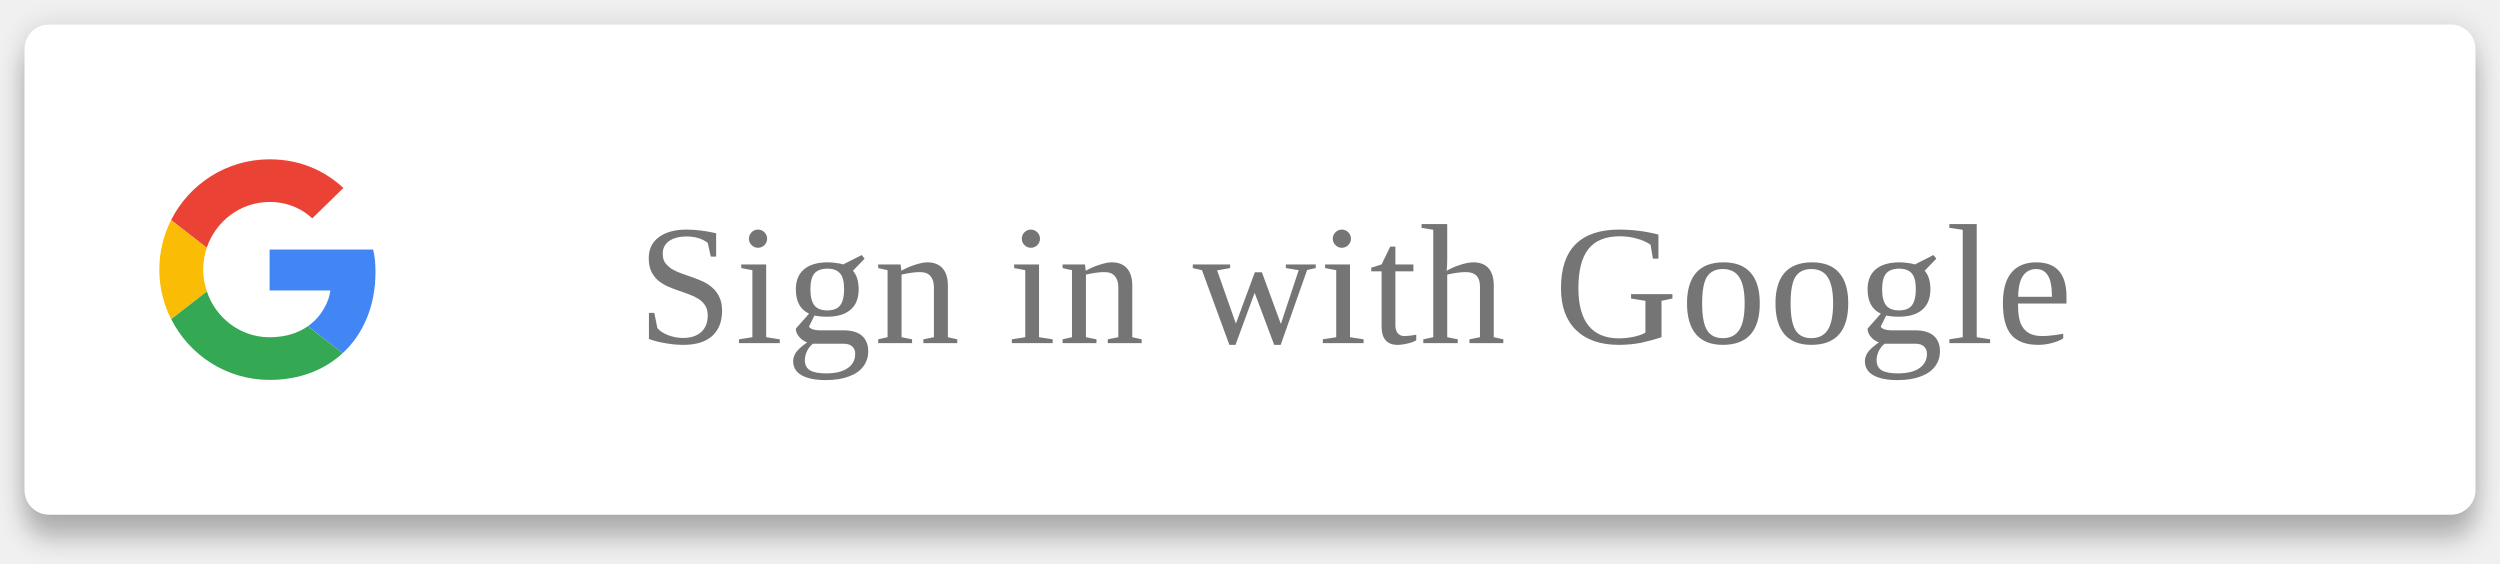
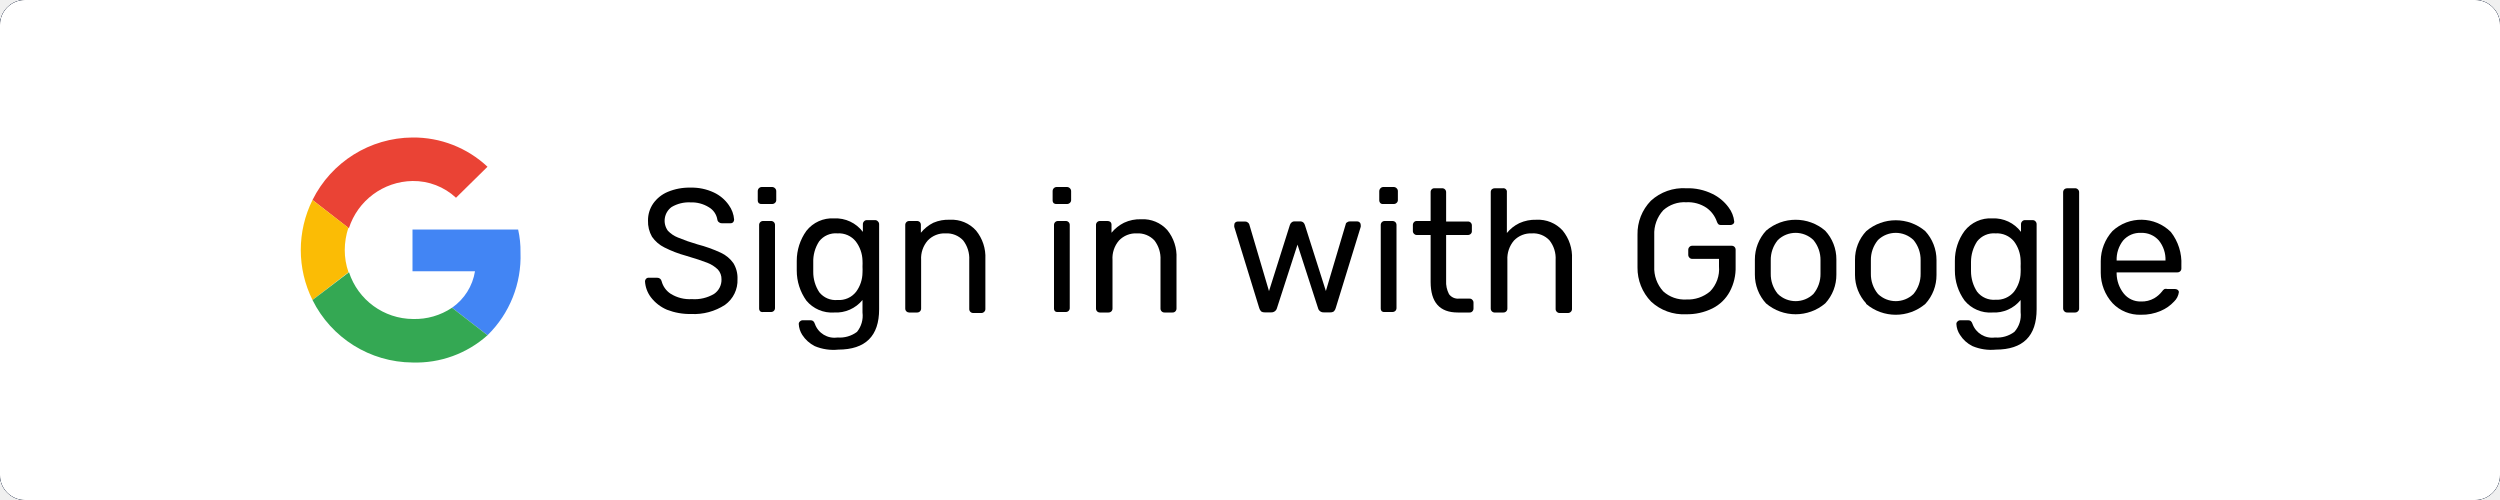
- <svg xmlns="http://www.w3.org/2000/svg" xmlns:xlink="http://www.w3.org/1999/xlink" width="204" height="46" viewBox="0 0 204 46">
+ <svg xmlns="http://www.w3.org/2000/svg" id="Layer_1" data-name="Layer 1" viewBox="0 0 200 40">
  <defs>
-     <rect id="b" width="200" height="40" rx="2" />
-     <filter id="a" width="106%" height="130%" x="-3%" filterUnits="objectBoundingBox">
-       <feOffset dy="2" in="SourceAlpha" result="shadowOffsetOuter1" />
-       <feGaussianBlur in="shadowOffsetOuter1" result="shadowBlurOuter1" stdDeviation="1" />
-       <feColorMatrix in="shadowBlurOuter1" result="shadowMatrixOuter1" values="0 0 0 0 0 0 0 0 0 0 0 0 0 0 0 0 0 0 0.24 0" />
-       <feOffset in="SourceAlpha" result="shadowOffsetOuter2" />
-       <feGaussianBlur in="shadowOffsetOuter2" result="shadowBlurOuter2" stdDeviation="1" />
-       <feColorMatrix in="shadowBlurOuter2" result="shadowMatrixOuter2" values="0 0 0 0 0 0 0 0 0 0 0 0 0 0 0 0 0 0 0.12 0" />
-       <feMerge>
-         <feMergeNode in="shadowMatrixOuter1" />
-         <feMergeNode in="shadowMatrixOuter2" />
-       </feMerge>
-     </filter>
+     <style>.cls-1{fill:#2553b4;}.cls-2,.cls-3{isolation:isolate;}.cls-3{font-size:14px;font-family:Rubik-Regular, Rubik;}.cls-3,.cls-7{fill:#fff;}.cls-4{letter-spacing:-0.02em;}.cls-5{letter-spacing:-0.03em;}.cls-6{letter-spacing:-0.01em;}.cls-8{fill:#ea4335;}.cls-9{fill:#4285f4;}.cls-10{fill:#fbbc05;}.cls-11{fill:#34a853;}.cls-12{fill:none;}</style>
  </defs>
-   <g fill="none" fill-rule="evenodd">
-     <g transform="translate(2 2)">
-       <use fill="#000" filter="url(#a)" xlink:href="#b" />
-       <use fill="#FFF" xlink:href="#b" />
+   <g id="Artboard">
+     <g id="facebookForDesktop.1cb46e5a">
+       <g id="Group">
+         <g id="b-link">
+           <rect id="b" width="200" height="40" rx="2" ry="2" />
+         </g>
+         <g id="b-link-2" data-name="b-link">
+           <rect id="b-2" data-name="b" class="cls-1" width="200" height="40" rx="2" ry="2" />
+         </g>
+       </g>
+       <g id="Group-3">
+         <g id="Group-2" data-name="Group">
+           <g id="Sign-in-with-Facebook" class="cls-2">
+             <text class="cls-3" transform="translate(41 24)">Sign in<tspan class="cls-4" x="44.08" y="0"> </tspan>
+               <tspan x="47.21" y="0">with </tspan>
+               <tspan class="cls-5" x="79.14" y="0">F</tspan>
+               <tspan x="86.9" y="0">aceboo</tspan>
+               <tspan class="cls-6" x="134.45" y="0">k</tspan>
+             </text>
+           </g>
+         </g>
+         <path id="Path" class="cls-7" d="M18.19,20.48v5h3V40h5.84V25.38h4.07l.44-4.9H27.07V17.69c0-1.15.23-1.61,1.35-1.61h3.16V11h-4c-4.34,0-6.3,1.91-6.3,5.58v3.9Z" />
+       </g>
    </g>
-     <text fill="#000" fill-opacity=".54" font-family=".AppleSystemUIFont" font-size="14" letter-spacing=".219" transform="translate(2 2)">
-       <tspan x="50" y="26">Sign in with Google</tspan>
-     </text>
-     <g fill="#000">
-       <path fill="#EA4335" d="M22 16.48c1.69 0 2.83.73 3.48 1.34l2.54-2.48C26.46 13.89 24.43 13 22 13c-3.52 0-6.56 2.02-8.04 4.96l2.91 2.26c.73-2.17 2.75-3.74 5.13-3.74z" />
-       <path fill="#4285F4" d="M30.64 22.2c0-.74-.06-1.28-.19-1.84H22v3.34h4.96c-.1.83-.64 2.08-1.84 2.92l2.84 2.2c1.7-1.57 2.68-3.88 2.68-6.62z" />
-       <path fill="#FBBC05" d="M16.88 23.78a5.54 5.54 0 0 1-.3-1.78c0-.62.11-1.22.29-1.78l-2.91-2.26A9.008 9.008 0 0 0 13 22c0 1.45.35 2.82.96 4.04l2.92-2.26z" />
-       <path fill="#34A853" d="M22 31c2.43 0 4.47-.8 5.96-2.18l-2.84-2.2c-.76.53-1.78.9-3.12.9-2.38 0-4.4-1.57-5.12-3.74l-2.91 2.26C15.45 28.98 18.48 31 22 31z" />
-       <path fill="none" d="M13 13h18v18H13z" />
+     <g id="googleForDesktop.ae61d964">
+       <g id="Group-3-2" data-name="Group">
+         <g id="b-link-3" data-name="b-link">
+           <rect id="b-3" data-name="b" width="200" height="40" rx="2" ry="2" />
+         </g>
+         <g id="b-link-4" data-name="b-link">
+           <rect id="b-4" data-name="b" class="cls-7" width="200" height="40" rx="2" ry="2" />
+         </g>
+       </g>
+       <g id="Group-2-2" data-name="Group-2">
+         <g id="Group-4" data-name="Group">
+           <g id="Sign-in-with-Google" class="cls-2">
+             <g class="cls-2">
+               <path d="M53.36,24.78a3.19,3.19,0,0,1-1.29-1,2.34,2.34,0,0,1-.47-1.28.27.27,0,0,1,.09-.2.25.25,0,0,1,.21-.08h.68a.35.35,0,0,1,.35.28,1.72,1.72,0,0,0,.72,1,2.87,2.87,0,0,0,1.7.43,3.05,3.05,0,0,0,1.78-.42,1.36,1.36,0,0,0,.59-1.16,1.13,1.13,0,0,0-.29-.79,2.49,2.49,0,0,0-.85-.54c-.38-.15-.95-.34-1.7-.56a9.15,9.15,0,0,1-1.72-.66,2.61,2.61,0,0,1-1-.86,2.45,2.45,0,0,1-.32-1.3,2.36,2.36,0,0,1,.41-1.35,2.7,2.7,0,0,1,1.17-.94,4.45,4.45,0,0,1,1.82-.34,4.13,4.13,0,0,1,1.87.39,3,3,0,0,1,1.19,1,2.25,2.25,0,0,1,.43,1.17.32.32,0,0,1-.08.21.28.28,0,0,1-.21.08h-.7a.31.31,0,0,1-.21-.07.3.3,0,0,1-.14-.21,1.4,1.4,0,0,0-.68-1,2.6,2.6,0,0,0-1.47-.39,2.7,2.7,0,0,0-1.51.37,1.36,1.36,0,0,0-.3,1.9,2.23,2.23,0,0,0,.8.54,14.59,14.59,0,0,0,1.57.55,11,11,0,0,1,1.87.67,2.53,2.53,0,0,1,1,.83,2.27,2.27,0,0,1,.33,1.28,2.41,2.41,0,0,1-1,2.06,4.54,4.54,0,0,1-2.71.73A5.05,5.05,0,0,1,53.36,24.78Z" />
+               <path d="M60.71,16.26a.32.32,0,0,1-.09-.23V15.3a.34.34,0,0,1,.09-.24.33.33,0,0,1,.23-.1h.83a.33.33,0,0,1,.23.1.31.31,0,0,1,.1.24V16a.29.29,0,0,1-.1.23.32.32,0,0,1-.23.09h-.83A.32.32,0,0,1,60.71,16.26Zm.11,8.65a.32.32,0,0,1-.09-.23V18a.31.31,0,0,1,.32-.32h.62A.31.31,0,0,1,62,18v6.64a.31.31,0,0,1-.32.32h-.62A.32.32,0,0,1,60.82,24.91Z" />
+               <path d="M65.18,27.69a2.58,2.58,0,0,1-1-.9,1.79,1.79,0,0,1-.28-.87.26.26,0,0,1,.1-.21.31.31,0,0,1,.22-.09h.62a.37.37,0,0,1,.21.06.53.53,0,0,1,.14.23A1.66,1.66,0,0,0,67,27a2.31,2.31,0,0,0,1.56-.45A2.06,2.06,0,0,0,69,25V24a2.73,2.73,0,0,1-2.27,1,2.65,2.65,0,0,1-2.22-.95,4.12,4.12,0,0,1-.77-2.41l0-.39,0-.38a4.11,4.11,0,0,1,.77-2.4,2.63,2.63,0,0,1,2.22-1,2.73,2.73,0,0,1,2.3,1.08v-.6a.32.32,0,0,1,.09-.24.29.29,0,0,1,.23-.1H70a.28.28,0,0,1,.23.1.3.3,0,0,1,.1.24v6.79q0,3.22-3.27,3.23A3.84,3.84,0,0,1,65.18,27.69Zm3.31-4.35A2.62,2.62,0,0,0,69,21.81a4.72,4.72,0,0,0,0-.49,4.48,4.48,0,0,0,0-.48,2.65,2.65,0,0,0-.54-1.53A1.73,1.73,0,0,0,67,18.67a1.67,1.67,0,0,0-1.47.64A2.92,2.92,0,0,0,65.06,21l0,.37,0,.38a2.92,2.92,0,0,0,.49,1.64A1.67,1.67,0,0,0,67,24,1.73,1.73,0,0,0,68.49,23.34Z" />
+               <path d="M72.51,24.91a.32.32,0,0,1-.09-.23V18a.31.31,0,0,1,.32-.32h.6a.33.33,0,0,1,.24.08.32.32,0,0,1,.09.24v.62a3,3,0,0,1,1-.8A3,3,0,0,1,76,17.58a2.61,2.61,0,0,1,2.08.86,3.33,3.33,0,0,1,.75,2.28v4a.29.29,0,0,1-.1.23.3.3,0,0,1-.23.09h-.64a.31.31,0,0,1-.32-.32V20.8a2.36,2.36,0,0,0-.49-1.57,1.79,1.79,0,0,0-1.4-.56,1.85,1.85,0,0,0-1.43.57,2.17,2.17,0,0,0-.53,1.56v3.88a.31.31,0,0,1-.32.32h-.65A.32.32,0,0,1,72.51,24.91Z" />
+               <path d="M84.3,16.26a.32.32,0,0,1-.09-.23V15.3a.34.34,0,0,1,.09-.24.33.33,0,0,1,.23-.1h.82a.33.33,0,0,1,.24.1.31.31,0,0,1,.1.24V16a.29.29,0,0,1-.1.23.32.32,0,0,1-.24.09h-.82A.32.32,0,0,1,84.3,16.26Zm.11,8.65a.32.32,0,0,1-.09-.23V18a.31.31,0,0,1,.32-.32h.62a.31.31,0,0,1,.32.32v6.64a.31.31,0,0,1-.32.32h-.62A.32.32,0,0,1,84.41,24.91Z" />
+               <path d="M87.77,24.91a.32.32,0,0,1-.09-.23V18a.31.31,0,0,1,.32-.32h.6a.35.35,0,0,1,.24.08.32.32,0,0,1,.08.24v.62a3.09,3.09,0,0,1,1-.8,3,3,0,0,1,1.38-.28,2.61,2.61,0,0,1,2.08.86,3.33,3.33,0,0,1,.74,2.28v4a.32.32,0,0,1-.09.23.3.3,0,0,1-.23.09h-.64a.31.31,0,0,1-.32-.32V20.8a2.36,2.36,0,0,0-.49-1.57,1.79,1.79,0,0,0-1.4-.56,1.85,1.85,0,0,0-1.43.57A2.17,2.17,0,0,0,89,20.8v3.88a.32.32,0,0,1-.09.23.33.33,0,0,1-.23.09H88A.32.32,0,0,1,87.77,24.91Z" />
+               <path d="M100.9,24.92a.59.59,0,0,1-.16-.27l-2-6.5,0-.14a.28.28,0,0,1,.08-.21.32.32,0,0,1,.21-.08h.57a.34.34,0,0,1,.23.08.32.32,0,0,1,.11.14l1.58,5.35L103.19,18a.41.41,0,0,1,.13-.2.36.36,0,0,1,.26-.09H104a.4.4,0,0,1,.27.09.47.47,0,0,1,.12.2l1.68,5.28,1.59-5.35s0-.09.1-.14a.36.36,0,0,1,.23-.08h.58a.28.28,0,0,1,.2.08.29.29,0,0,1,.09.21l0,.14-2,6.5a.58.58,0,0,1-.15.27.49.49,0,0,1-.3.08h-.5a.45.45,0,0,1-.47-.35l-1.64-5.07-1.64,5.07a.46.46,0,0,1-.48.35h-.5A.46.46,0,0,1,100.9,24.92Z" />
+               <path d="M110.44,16.26a.33.33,0,0,1-.1-.23V15.3a.35.35,0,0,1,.1-.24.31.31,0,0,1,.23-.1h.82a.33.33,0,0,1,.24.1.31.31,0,0,1,.1.24V16a.29.29,0,0,1-.1.23.32.32,0,0,1-.24.09h-.82A.3.3,0,0,1,110.44,16.26Zm.11,8.65a.32.32,0,0,1-.09-.23V18a.31.31,0,0,1,.32-.32h.61a.34.34,0,0,1,.24.09.32.32,0,0,1,.09.23v6.64a.32.32,0,0,1-.09.23.34.34,0,0,1-.24.09h-.61A.32.32,0,0,1,110.55,24.91Z" />
+               <path d="M114.45,22.55V18.8h-1.11a.31.31,0,0,1-.31-.31V18a.32.32,0,0,1,.09-.23.28.28,0,0,1,.22-.09h1.11V15.38a.31.31,0,0,1,.08-.23.29.29,0,0,1,.22-.09h.62a.31.31,0,0,1,.32.32v2.34h1.74a.31.31,0,0,1,.32.32v.45a.28.28,0,0,1-.09.22.32.32,0,0,1-.23.09h-1.74v3.65a2.07,2.07,0,0,0,.23,1.08.88.88,0,0,0,.79.36h.86a.26.26,0,0,1,.22.1.3.3,0,0,1,.09.23v.46a.32.32,0,0,1-.09.23.28.28,0,0,1-.22.09h-.95C115.17,25,114.45,24.18,114.45,22.55Z" />
+               <path d="M119.35,24.91a.32.32,0,0,1-.09-.23v-9.3a.32.32,0,0,1,.09-.24.36.36,0,0,1,.23-.08h.65a.28.28,0,0,1,.32.32v3.26a2.91,2.91,0,0,1,1-.79,3.08,3.08,0,0,1,1.36-.27,2.65,2.65,0,0,1,2.1.86,3.33,3.33,0,0,1,.75,2.28v4a.29.29,0,0,1-.1.23.3.3,0,0,1-.23.09h-.65a.3.3,0,0,1-.23-.09.29.29,0,0,1-.1-.23V20.8a2.31,2.31,0,0,0-.49-1.57,1.77,1.77,0,0,0-1.41-.56,1.87,1.87,0,0,0-1.43.57,2.22,2.22,0,0,0-.53,1.56v3.88a.31.31,0,0,1-.32.32h-.65A.32.32,0,0,1,119.35,24.91Z" />
+               <path d="M132.09,24.13A3.86,3.86,0,0,1,131,21.4c0-.28,0-.72,0-1.31s0-1.05,0-1.32a3.78,3.78,0,0,1,1.07-2.71,3.85,3.85,0,0,1,2.83-1,4.42,4.42,0,0,1,2.09.45,3.49,3.49,0,0,1,1.29,1.07,2.26,2.26,0,0,1,.46,1.15v0a.23.23,0,0,1-.09.19.32.32,0,0,1-.2.08h-.79a.29.29,0,0,1-.19-.06.55.55,0,0,1-.12-.21,2.26,2.26,0,0,0-.82-1.1,2.65,2.65,0,0,0-1.63-.45,2.53,2.53,0,0,0-1.84.64,2.77,2.77,0,0,0-.72,2c0,.27,0,.69,0,1.25s0,1,0,1.24a2.76,2.76,0,0,0,.72,2,2.53,2.53,0,0,0,1.84.65,2.75,2.75,0,0,0,1.91-.65,2.56,2.56,0,0,0,.71-2v-.6h-2.14a.29.29,0,0,1-.23-.1.32.32,0,0,1-.09-.23V20a.32.32,0,0,1,.09-.24.29.29,0,0,1,.23-.1h3.14a.32.32,0,0,1,.24.09.33.33,0,0,1,.09.25v1.33a4,4,0,0,1-.47,2A3.18,3.18,0,0,1,137,24.67a4.54,4.54,0,0,1-2.12.47A3.81,3.81,0,0,1,132.09,24.13Z" />
+               <path d="M141.28,24.27a3.39,3.39,0,0,1-.89-2.31l0-.6,0-.6a3.4,3.4,0,0,1,.9-2.31,3.64,3.64,0,0,1,4.72,0,3.35,3.35,0,0,1,.9,2.31q0,.3,0,.6t0,.6a3.35,3.35,0,0,1-.89,2.31,3.66,3.66,0,0,1-4.74,0Zm3.79-.75a2.48,2.48,0,0,0,.57-1.63c0-.09,0-.27,0-.53s0-.44,0-.53a2.48,2.48,0,0,0-.57-1.63,2.05,2.05,0,0,0-2.84,0,2.48,2.48,0,0,0-.57,1.63v1.06a2.48,2.48,0,0,0,.57,1.63,2.05,2.05,0,0,0,2.84,0Z" />
+               <path d="M149.29,24.27A3.35,3.35,0,0,1,148.4,22l0-.6,0-.6a3.31,3.31,0,0,1,.9-2.31,3.64,3.64,0,0,1,4.72,0,3.4,3.4,0,0,1,.9,2.31q0,.3,0,.6t0,.6a3.39,3.39,0,0,1-.89,2.31,3.66,3.66,0,0,1-4.74,0Zm3.79-.75a2.48,2.48,0,0,0,.57-1.63c0-.09,0-.27,0-.53s0-.44,0-.53a2.48,2.48,0,0,0-.57-1.63,2.05,2.05,0,0,0-2.84,0,2.48,2.48,0,0,0-.57,1.63v1.06a2.48,2.48,0,0,0,.57,1.63,2.05,2.05,0,0,0,2.84,0Z" />
+               <path d="M157.8,27.69a2.47,2.47,0,0,1-1-.9,1.71,1.71,0,0,1-.29-.87.26.26,0,0,1,.1-.21.31.31,0,0,1,.22-.09h.62a.37.37,0,0,1,.21.06.53.53,0,0,1,.14.23A1.67,1.67,0,0,0,159.6,27a2.29,2.29,0,0,0,1.55-.45,2,2,0,0,0,.5-1.58V24a2.71,2.71,0,0,1-2.26,1,2.64,2.64,0,0,1-2.22-.95,4.06,4.06,0,0,1-.78-2.41v-.77a4,4,0,0,1,.78-2.4,2.62,2.62,0,0,1,2.22-1,2.72,2.72,0,0,1,2.29,1.08v-.6a.32.32,0,0,1,.09-.24.29.29,0,0,1,.23-.1h.61a.29.29,0,0,1,.23.1.32.32,0,0,1,.09.24v6.79q0,3.22-3.26,3.23A3.85,3.85,0,0,1,157.8,27.69Zm3.32-4.35a2.61,2.61,0,0,0,.53-1.53,4.72,4.72,0,0,0,0-.49,4.48,4.48,0,0,0,0-.48,2.64,2.64,0,0,0-.53-1.53,1.77,1.77,0,0,0-1.48-.64,1.69,1.69,0,0,0-1.47.64,3,3,0,0,0-.49,1.64l0,.37,0,.38a3,3,0,0,0,.49,1.64,1.69,1.69,0,0,0,1.47.64A1.77,1.77,0,0,0,161.12,23.34Z" />
+               <path d="M165.15,24.91a.33.33,0,0,1-.1-.23v-9.3a.33.33,0,0,1,.1-.24.34.34,0,0,1,.23-.08H166a.3.3,0,0,1,.23.09.29.29,0,0,1,.1.23v9.3a.29.29,0,0,1-.1.23A.3.3,0,0,1,166,25h-.61A.3.3,0,0,1,165.15,24.91Z" />
+               <path d="M169,24.25a3.62,3.62,0,0,1-.94-2.43v-.94a3.6,3.6,0,0,1,.94-2.4,3.37,3.37,0,0,1,4.67.08,4,4,0,0,1,.84,2.66v.25a.3.3,0,0,1-.09.23.32.32,0,0,1-.23.09h-4.86v.13a2.63,2.63,0,0,0,.56,1.55,1.7,1.7,0,0,0,1.38.65,2,2,0,0,0,1.07-.26,2.25,2.25,0,0,0,.62-.54.61.61,0,0,1,.2-.2.43.43,0,0,1,.23,0H174a.41.41,0,0,1,.22.07.23.23,0,0,1,.09.18,1.26,1.26,0,0,1-.38.75,3.08,3.08,0,0,1-1.07.75,3.79,3.79,0,0,1-1.59.31A3,3,0,0,1,169,24.25Zm4.24-3.41v0a2.41,2.41,0,0,0-.53-1.6,1.8,1.8,0,0,0-1.43-.61,1.77,1.77,0,0,0-1.43.61,2.46,2.46,0,0,0-.52,1.6v0Z" />
+             </g>
+           </g>
+         </g>
+         <g id="Group-5" data-name="Group">
+           <path id="Path-2" data-name="Path" class="cls-8" d="M33,14.48a5,5,0,0,1,3.48,1.34L39,13.34A8.65,8.65,0,0,0,33,11a9,9,0,0,0-8,5l2.91,2.26A5.44,5.44,0,0,1,33,14.48Z" />
+           <path id="Path-3" data-name="Path" class="cls-9" d="M41.64,20.2a7.71,7.71,0,0,0-.19-1.84H33V21.7h5a4.4,4.4,0,0,1-1.84,2.92L39,26.82A8.8,8.8,0,0,0,41.64,20.2Z" />
+           <path id="Path-4" data-name="Path" class="cls-10" d="M27.88,21.78a5.37,5.37,0,0,1-.3-1.78,5.82,5.82,0,0,1,.29-1.78L25,16A9,9,0,0,0,25,24Z" />
+           <path id="Path-5" data-name="Path" class="cls-11" d="M33,29a8.58,8.58,0,0,0,6-2.18l-2.84-2.2a5.33,5.33,0,0,1-3.12.9,5.42,5.42,0,0,1-5.12-3.74L25,24A9,9,0,0,0,33,29Z" />
+           <polygon id="Path-6" data-name="Path" class="cls-12" points="24 11 42 11 42 29 24 29 24 11" />
+         </g>
+       </g>
    </g>
  </g>
</svg>
